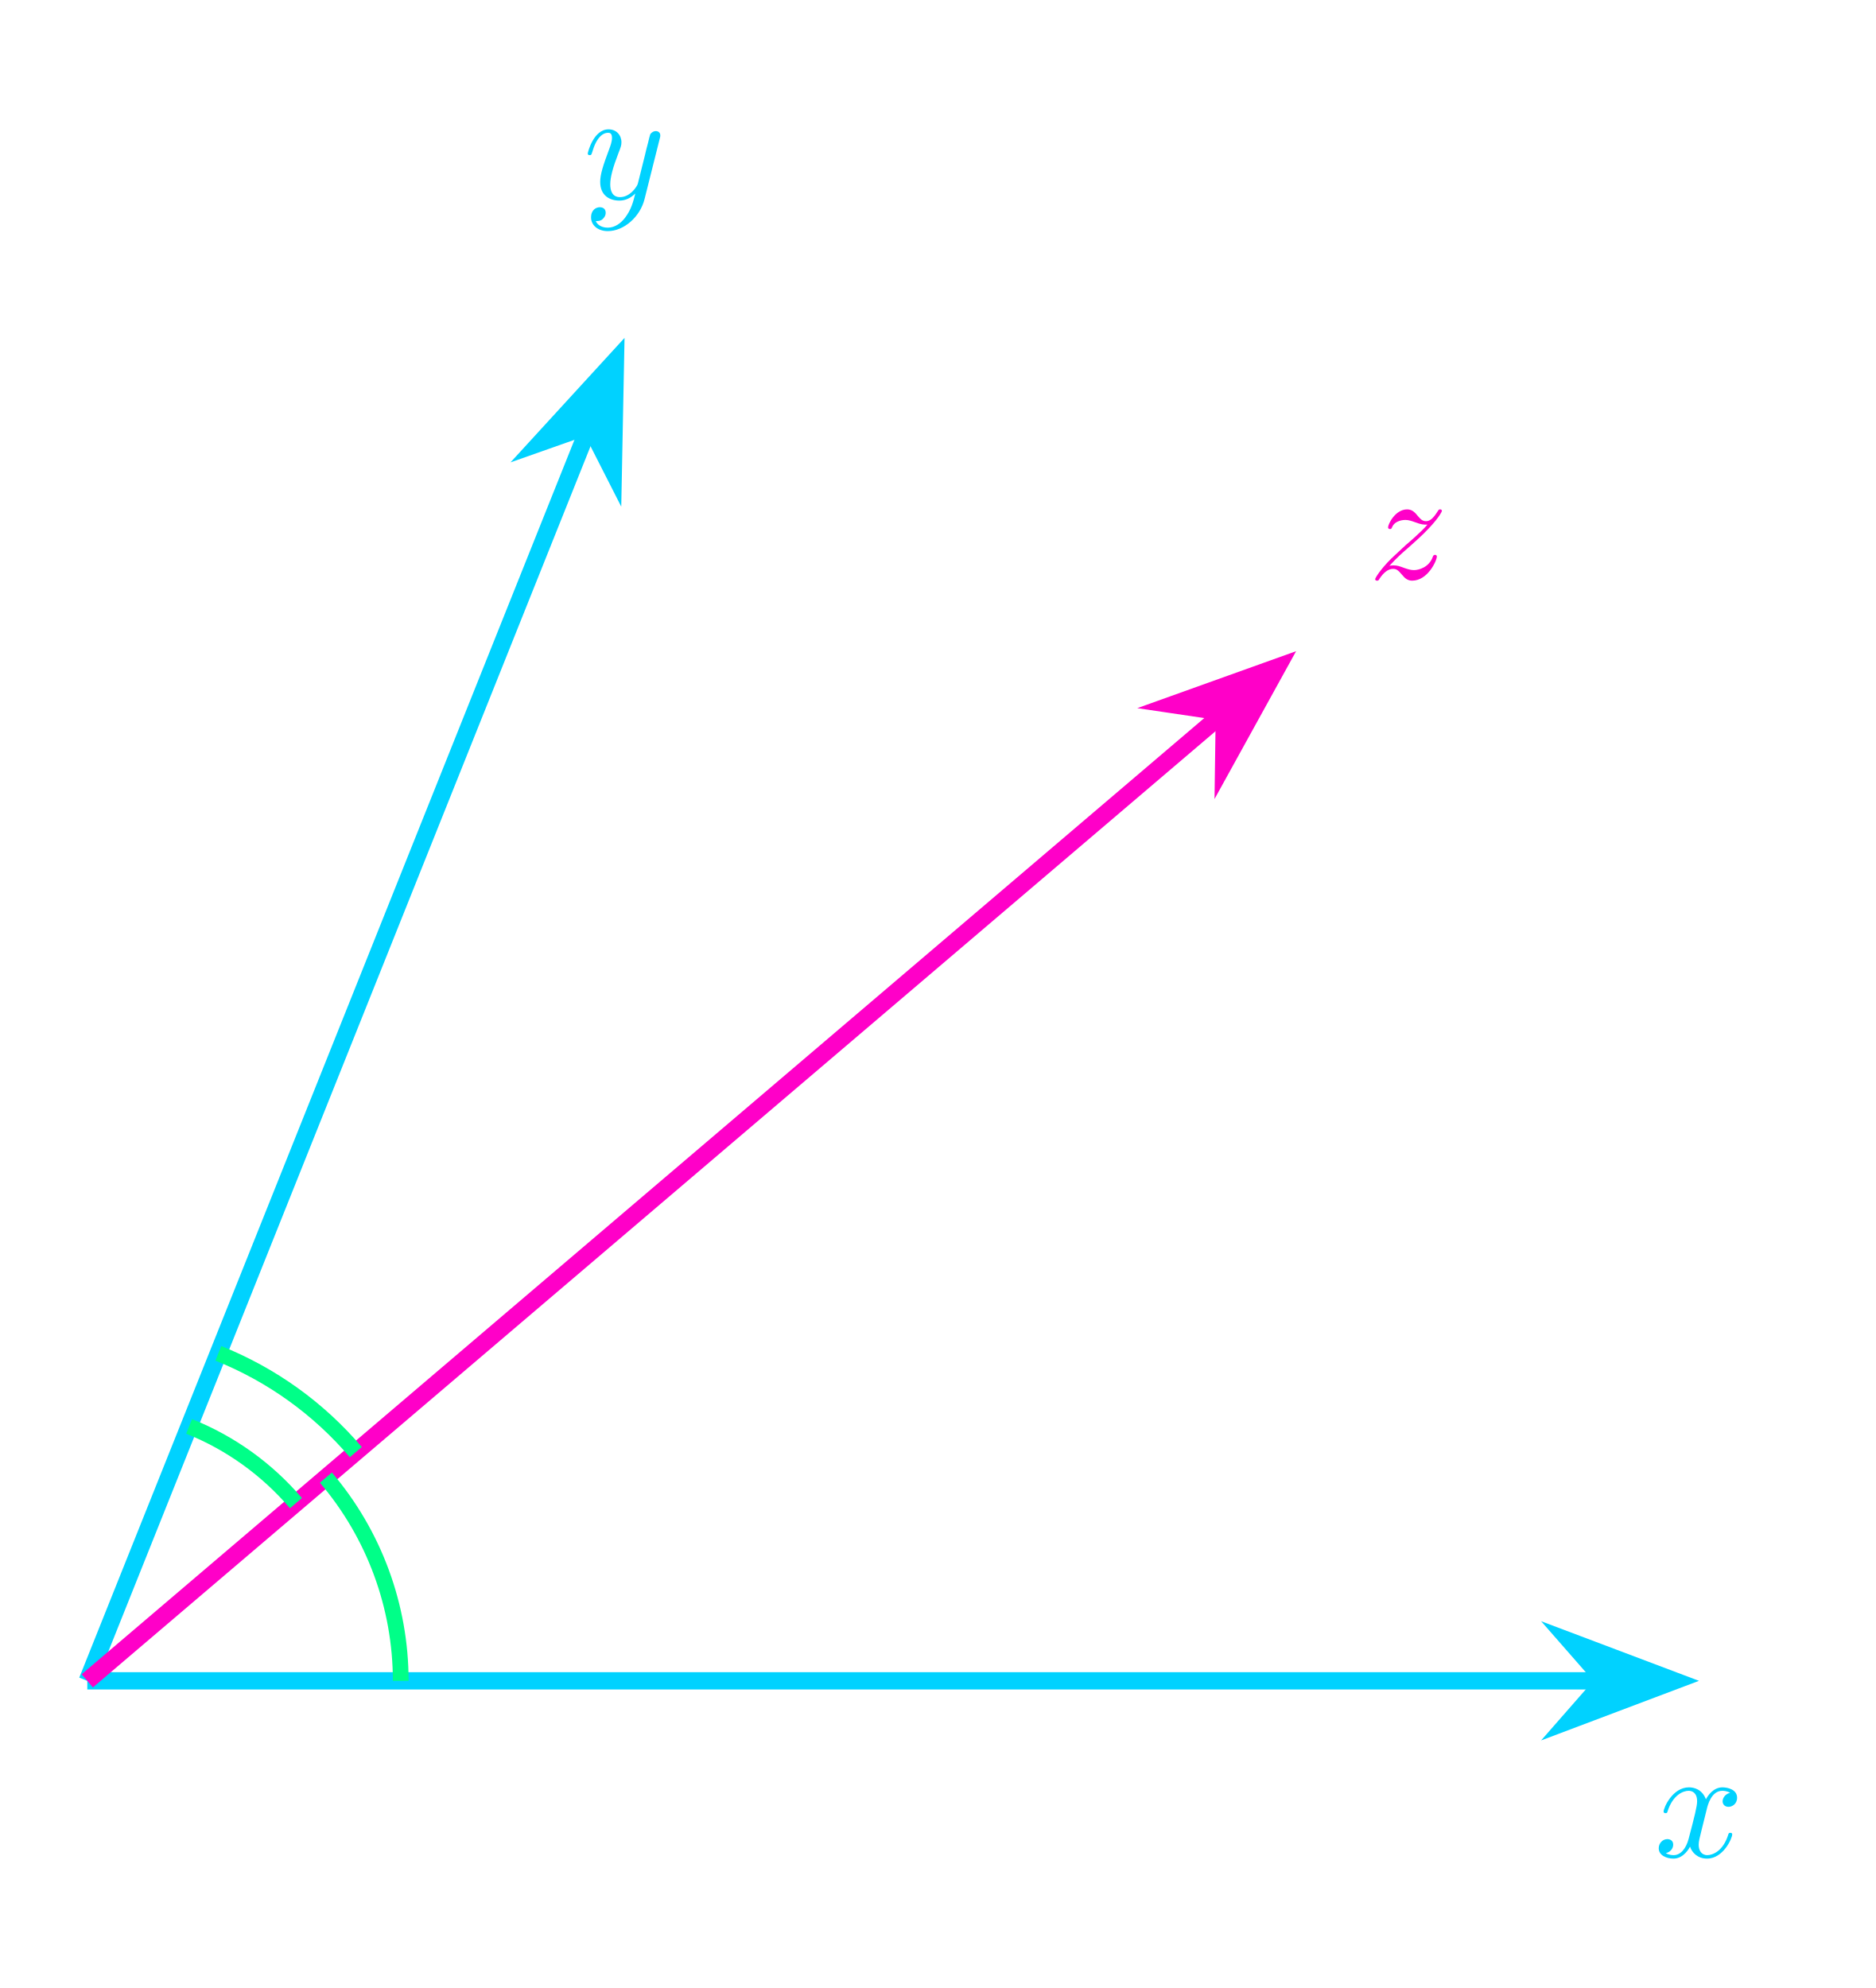
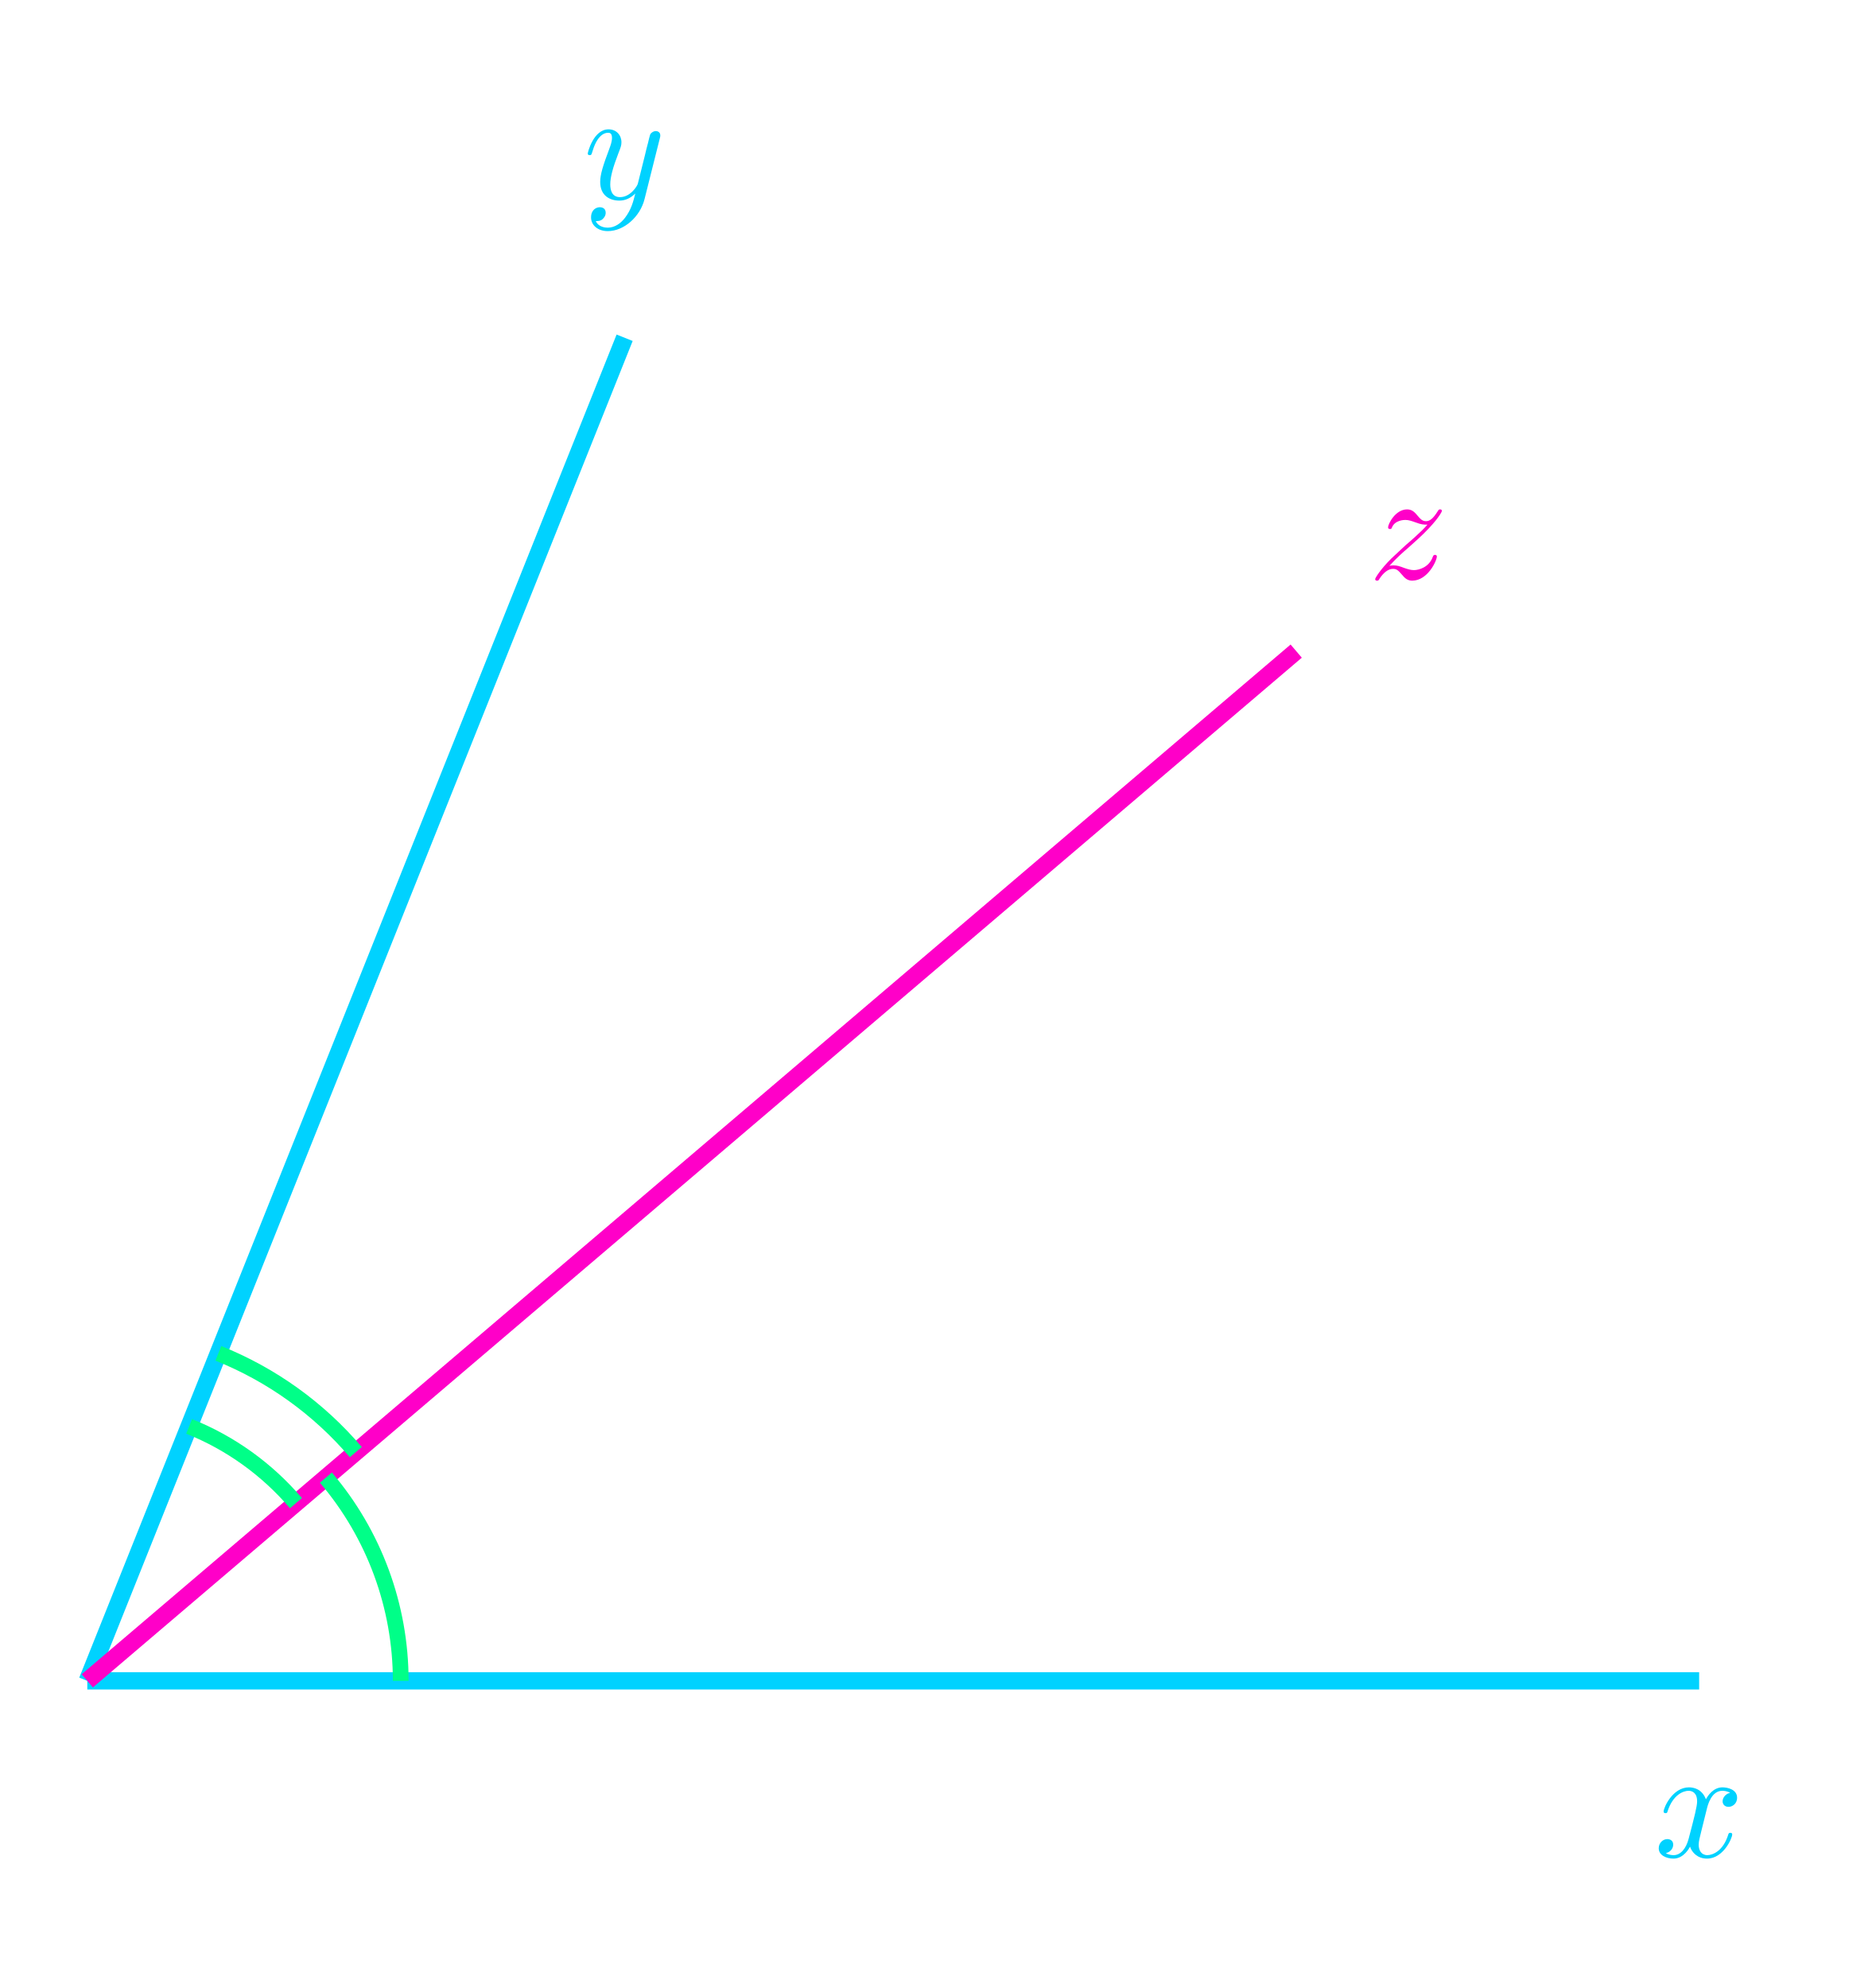
<svg xmlns="http://www.w3.org/2000/svg" version="1.1" width="118.725pt" height="125.874pt" viewBox="0 -125.874 118.725 125.874">
  <g id="page1">
    <g transform="matrix(1 0 0 -1 0 0)">
-       <path d="M5.527 19.449H101.332" stroke="#00d2ff" fill="none" stroke-width="1.096" stroke-miterlimit="10" />
-       <path d="M106.016 19.449L99.426 21.938L101.605 19.449L99.426 16.961Z" fill="#00d2ff" />
-       <path d="M106.016 19.449L99.426 21.938L101.605 19.449L99.426 16.961Z" stroke="#00d2ff" fill="none" stroke-width="1.096" stroke-miterlimit="10" />
+       <path d="M5.527 19.449H107.578" stroke="#00d2ff" fill="none" stroke-width="1.096" stroke-miterlimit="10" />
      <path d="M108.057 11.31C108.117 11.569 108.346 12.486 109.043 12.486C109.093 12.486 109.332 12.486 109.541 12.356C109.263 12.306 109.063 12.057 109.063 11.818C109.063 11.659 109.173 11.47 109.442 11.47C109.661 11.47 109.98 11.649 109.98 12.047C109.98 12.565 109.392 12.705 109.053 12.705C108.475 12.705 108.127 12.177 108.007 11.948C107.758 12.605 107.22 12.705 106.932 12.705C105.895 12.705 105.328 11.42 105.328 11.171C105.328 11.071 105.427 11.071 105.447 11.071C105.527 11.071 105.557 11.091 105.577 11.181C105.915 12.237 106.573 12.486 106.912 12.486C107.101 12.486 107.449 12.396 107.449 11.818C107.449 11.509 107.28 10.842 106.912 9.448C106.752 8.83 106.403 8.412 105.965 8.412C105.905 8.412 105.676 8.412 105.467 8.541C105.716 8.591 105.935 8.8 105.935 9.079C105.935 9.348 105.716 9.428 105.567 9.428C105.268 9.428 105.019 9.169 105.019 8.85C105.019 8.392 105.517 8.192 105.955 8.192C106.613 8.192 106.971 8.89 107.001 8.949C107.121 8.581 107.479 8.192 108.077 8.192C109.103 8.192 109.671 9.477 109.671 9.726C109.671 9.826 109.581 9.826 109.551 9.826C109.462 9.826 109.442 9.786 109.422 9.716C109.093 8.651 108.416 8.412 108.097 8.412C107.708 8.412 107.549 8.73 107.549 9.069C107.549 9.288 107.609 9.507 107.718 9.946L108.057 11.31Z" fill="#00d2ff" />
-       <path d="M5.527 19.449L37.227 98.691" stroke="#00d2ff" fill="none" stroke-width="1.096" stroke-miterlimit="10" />
-       <path d="M38.965 103.039L34.207 97.844L37.328 98.945L38.828 95.996Z" fill="#00d2ff" />
-       <path d="M38.965 103.039L34.207 97.844L37.328 98.945L38.828 95.996Z" stroke="#00d2ff" fill="none" stroke-width="1.096" stroke-miterlimit="10" />
+       <path d="M5.527 19.449L39.547 104.488" stroke="#00d2ff" fill="none" stroke-width="1.096" stroke-miterlimit="10" />
      <path d="M41.765 117.077C41.805 117.217 41.805 117.237 41.805 117.306C41.805 117.486 41.666 117.575 41.516 117.575C41.417 117.575 41.257 117.515 41.167 117.366C41.147 117.316 41.068 117.008 41.028 116.828C40.958 116.569 40.889 116.3 40.829 116.031L40.381 114.238C40.341 114.089 39.912 113.392 39.255 113.392C38.747 113.392 38.637 113.83 38.637 114.199C38.637 114.657 38.807 115.274 39.145 116.151C39.305 116.559 39.345 116.669 39.345 116.868C39.345 117.316 39.026 117.685 38.528 117.685C37.582 117.685 37.213 116.24 37.213 116.151C37.213 116.051 37.312 116.051 37.332 116.051C37.432 116.051 37.442 116.071 37.492 116.23C37.761 117.167 38.159 117.466 38.498 117.466C38.577 117.466 38.747 117.466 38.747 117.147C38.747 116.898 38.647 116.639 38.577 116.45C38.179 115.394 38 114.826 38 114.358C38 113.471 38.627 113.172 39.215 113.172C39.604 113.172 39.942 113.342 40.221 113.621C40.092 113.103 39.972 112.614 39.574 112.087C39.315 111.748 38.936 111.459 38.478 111.459C38.338 111.459 37.89 111.489 37.721 111.877C37.88 111.877 38.01 111.877 38.149 111.997C38.249 112.087 38.348 112.216 38.348 112.405C38.348 112.714 38.08 112.754 37.98 112.754C37.751 112.754 37.422 112.595 37.422 112.107C37.422 111.609 37.86 111.24 38.478 111.24C39.504 111.24 40.53 112.146 40.809 113.272L41.765 117.077Z" fill="#00d2ff" />
-       <path d="M5.527 19.449L77.313 80.598" stroke="#ff00c8" fill="none" stroke-width="1.096" stroke-miterlimit="10" />
-       <path d="M80.879 83.637L74.246 81.258L77.52 80.773L77.473 77.465Z" fill="#ff00c8" />
-       <path d="M80.879 83.637L74.246 81.258L77.52 80.773L77.473 77.465Z" stroke="#ff00c8" fill="none" stroke-width="1.096" stroke-miterlimit="10" />
+       <path d="M5.527 19.449L82.066 84.648" stroke="#ff00c8" fill="none" stroke-width="1.096" stroke-miterlimit="10" />
      <path d="M87.963 90.045C88.501 90.623 88.79 90.871 89.148 91.181C89.148 91.19 89.766 91.718 90.125 92.077C91.071 93.003 91.29 93.481 91.29 93.521C91.29 93.621 91.2 93.621 91.18 93.621C91.11 93.621 91.081 93.601 91.031 93.511C90.732 93.033 90.523 92.874 90.284 92.874S89.925 93.023 89.776 93.192C89.586 93.422 89.417 93.621 89.088 93.621C88.341 93.621 87.883 92.695 87.883 92.485C87.883 92.436 87.913 92.376 88.003 92.376S88.112 92.426 88.132 92.485C88.321 92.944 88.899 92.953 88.979 92.953C89.188 92.953 89.377 92.884 89.606 92.804C90.005 92.655 90.115 92.655 90.373 92.655C90.015 92.226 89.178 91.509 88.989 91.35L88.092 90.513C87.415 89.846 87.066 89.278 87.066 89.208C87.066 89.108 87.166 89.108 87.186 89.108C87.265 89.108 87.285 89.128 87.345 89.238C87.574 89.586 87.873 89.856 88.192 89.856C88.421 89.856 88.521 89.766 88.77 89.477C88.939 89.268 89.118 89.108 89.407 89.108C90.393 89.108 90.971 90.374 90.971 90.642C90.971 90.692 90.931 90.742 90.852 90.742C90.762 90.742 90.742 90.682 90.712 90.613C90.483 89.965 89.845 89.776 89.517 89.776C89.318 89.776 89.138 89.836 88.929 89.905C88.59 90.035 88.441 90.075 88.232 90.075C88.212 90.075 88.052 90.075 87.963 90.045Z" fill="#ff00c8" />
      <path d="M25.371 19.449C25.371 24.164 23.691 28.727 20.633 32.316" stroke="#0f8" fill="none" stroke-width=".996" stroke-miterlimit="10" />
      <path d="M18.738 30.699C16.91 32.844 14.59 34.512 11.973 35.559" stroke="#0f8" fill="none" stroke-width=".996" stroke-miterlimit="10" />
      <path d="M22.527 33.93C20.18 36.691 17.188 38.836 13.824 40.184" stroke="#0f8" fill="none" stroke-width=".996" stroke-miterlimit="10" />
    </g>
  </g>
</svg>
